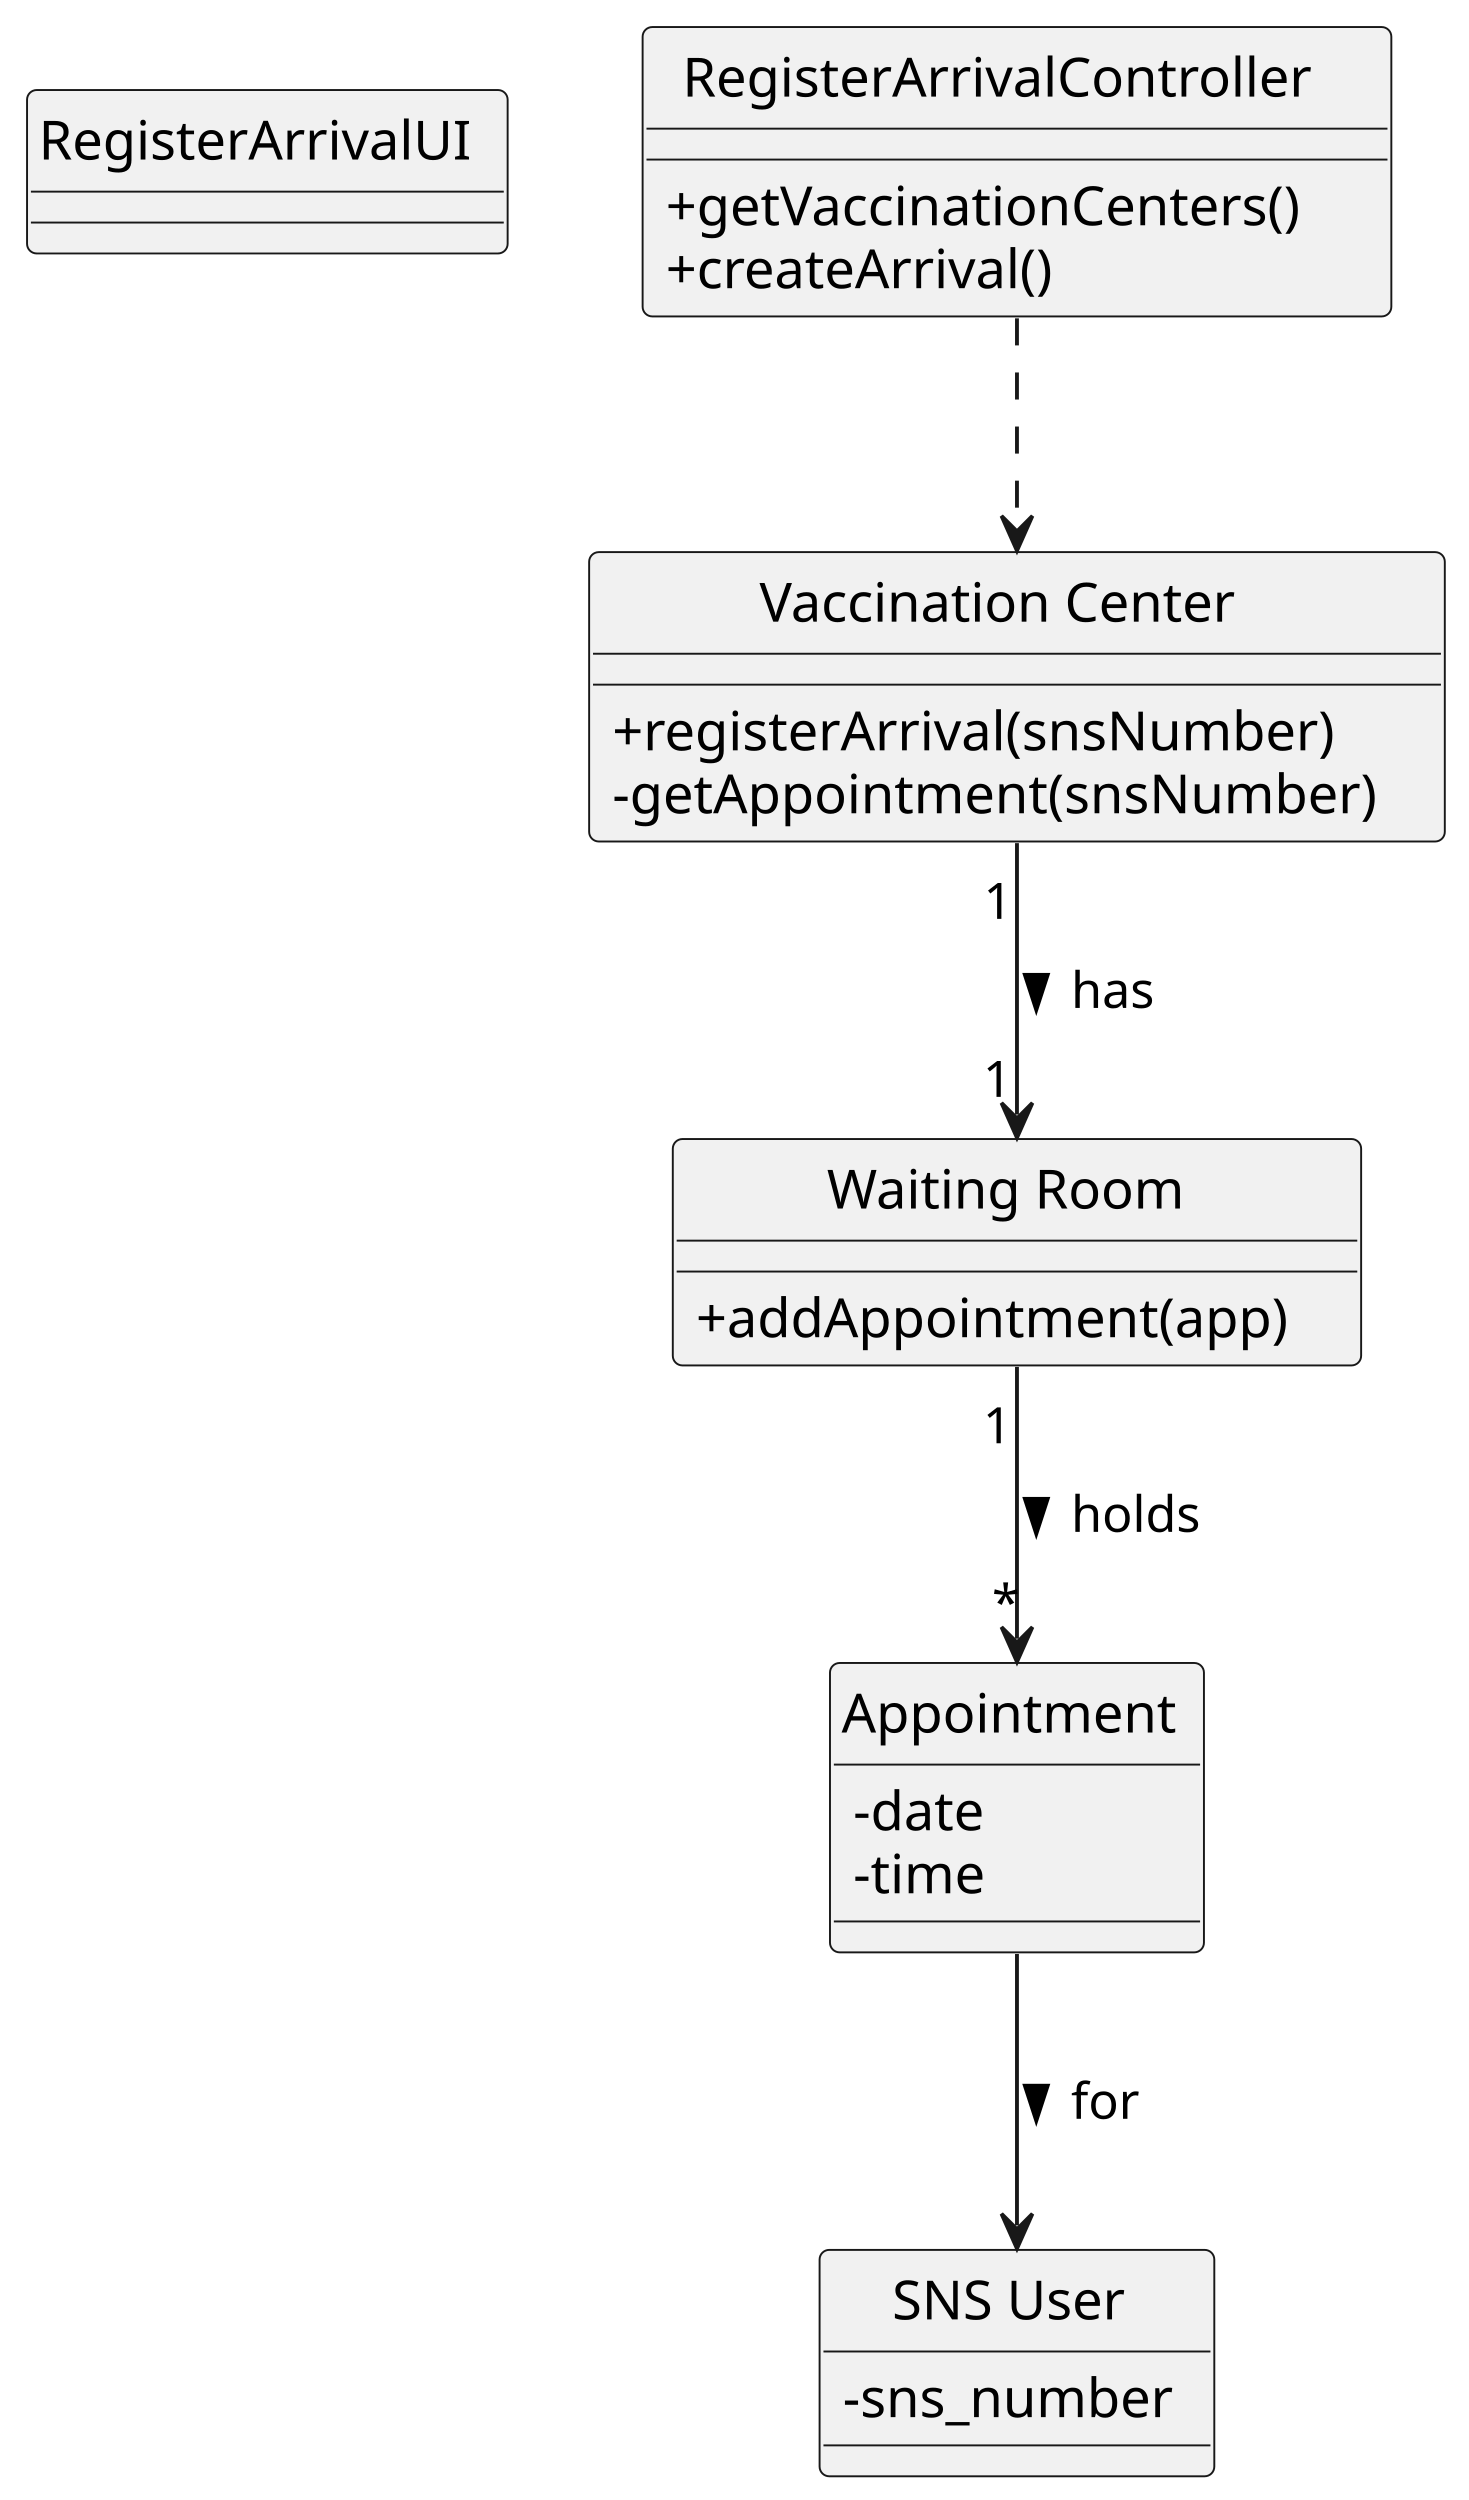
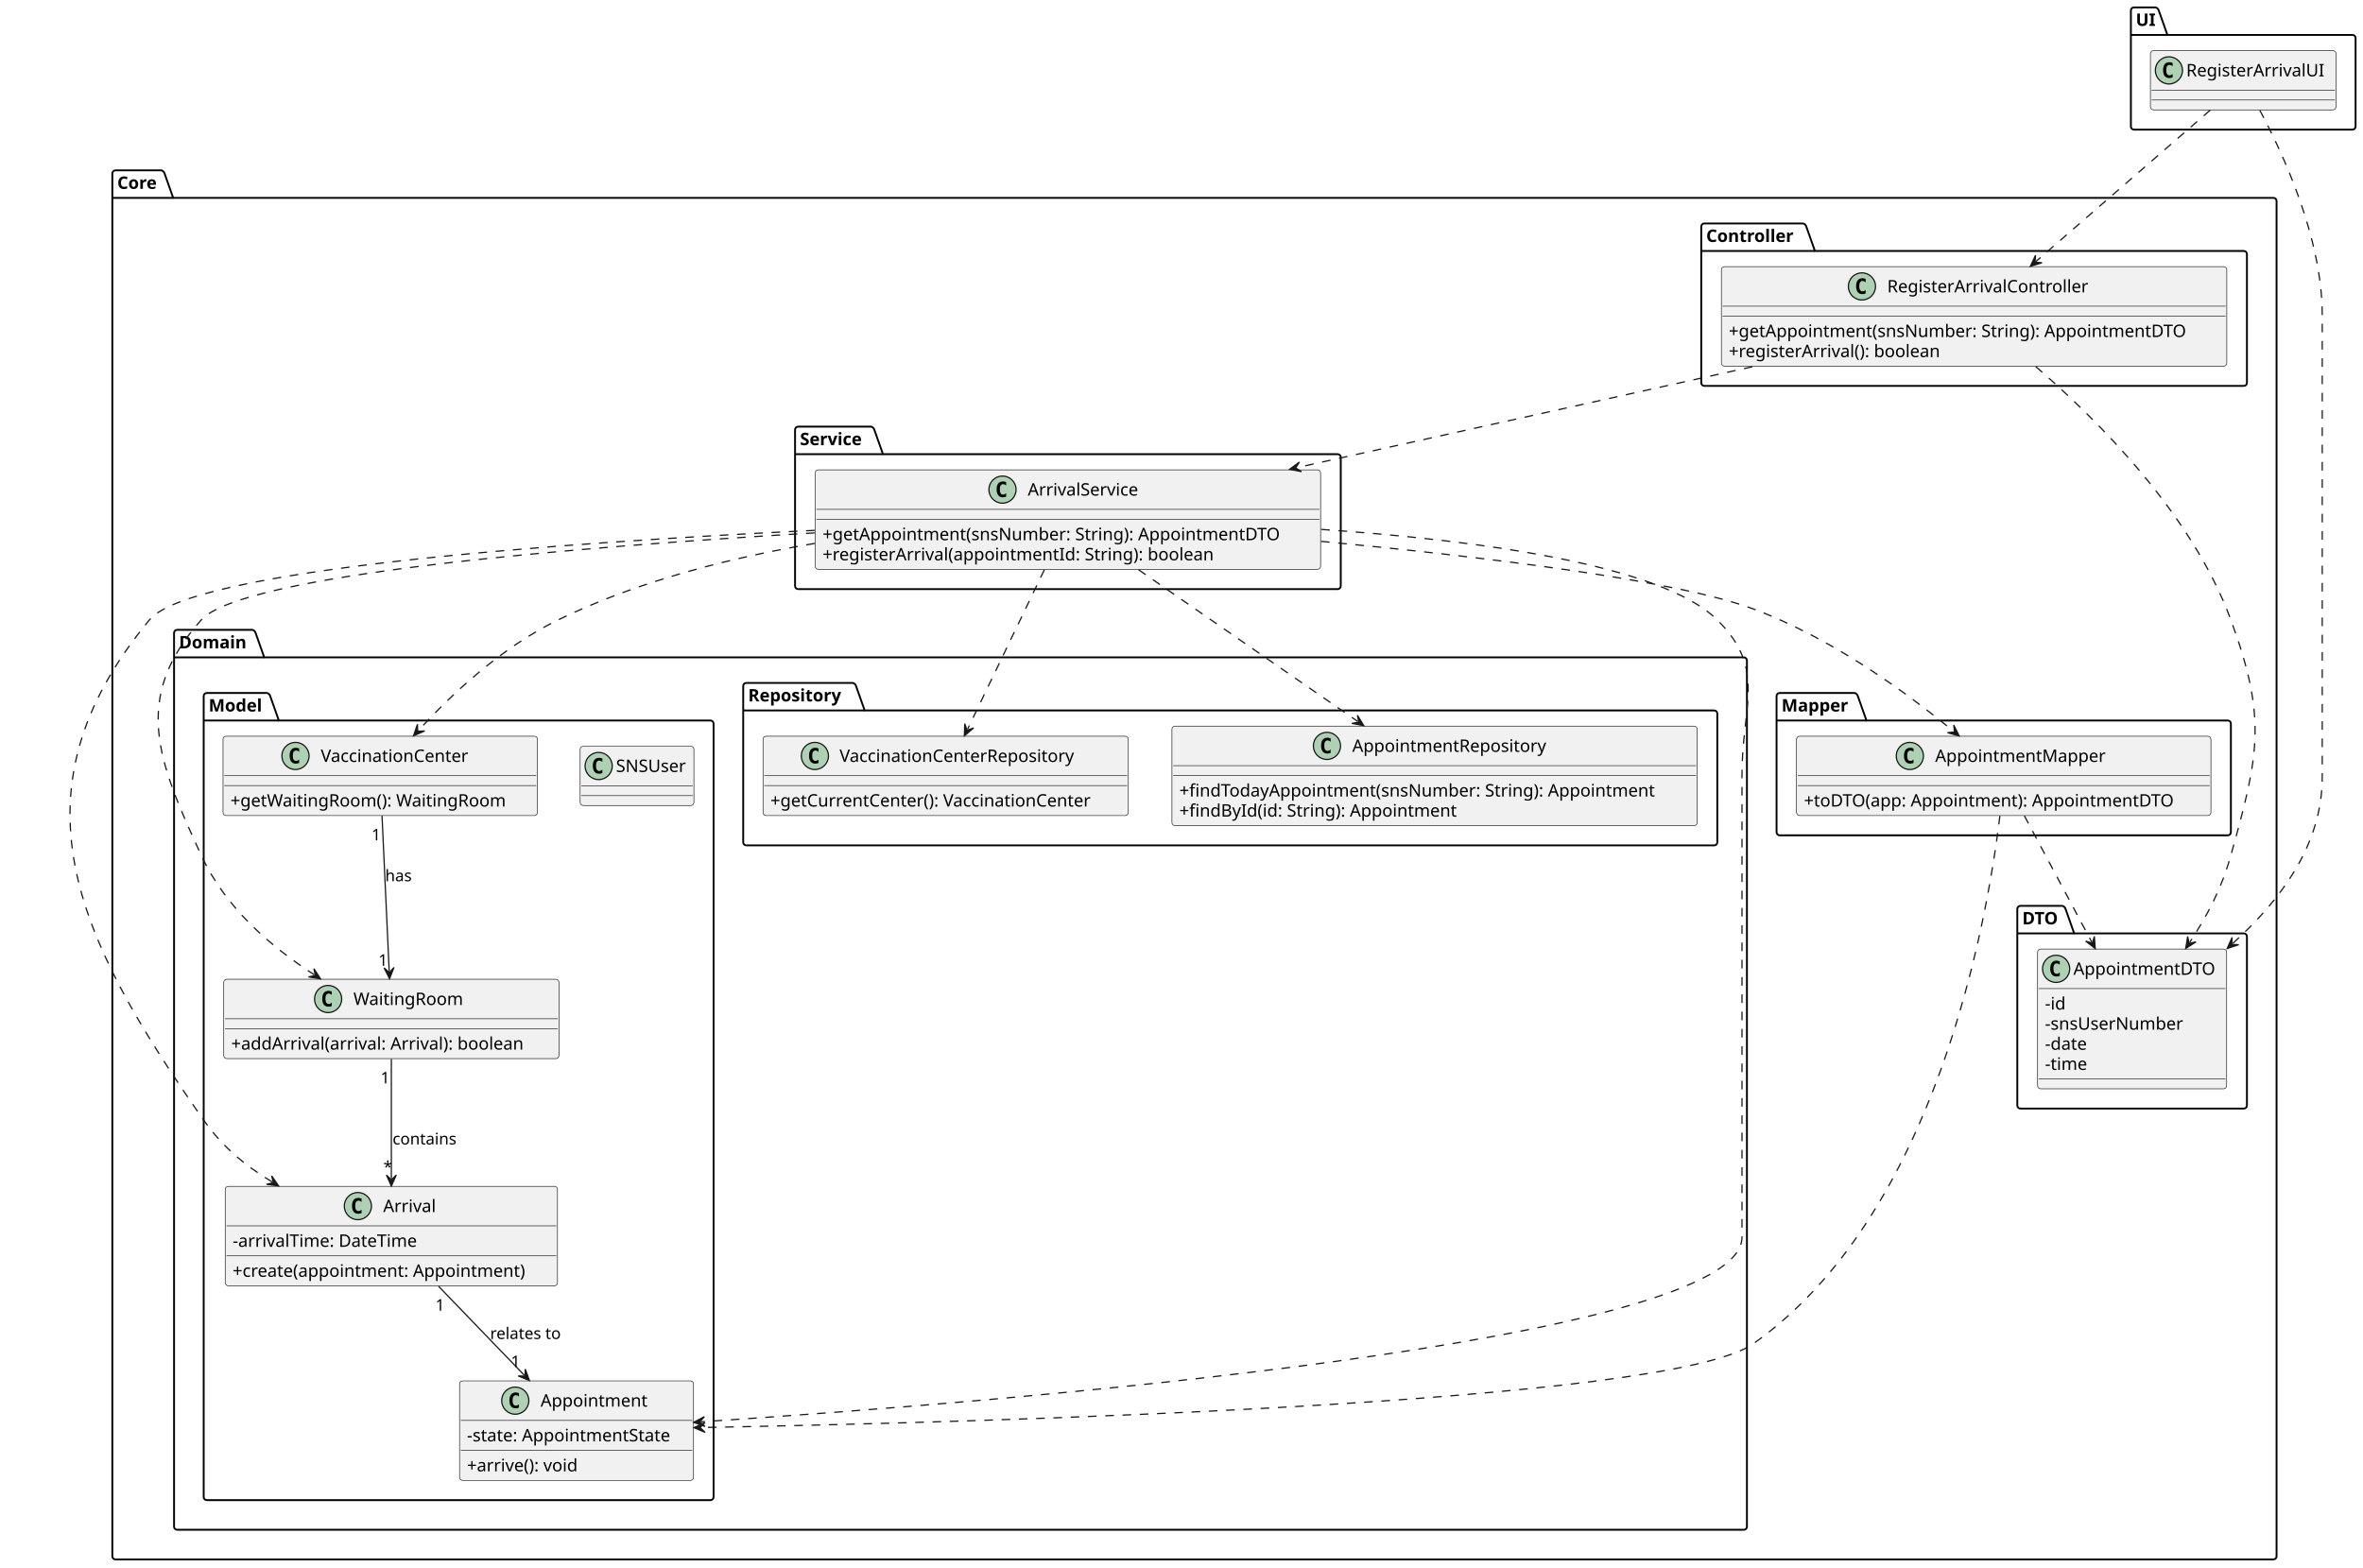
- <svg xmlns="http://www.w3.org/2000/svg" contentStyleType="text/css" data-diagram-type="CLASS" height="647px" preserveAspectRatio="none" style="width:380px;height:647px;background:#FFFFFF;" version="1.1" viewBox="0 0 380 647" width="380px" zoomAndPan="magnify">
+ <svg xmlns="http://www.w3.org/2000/svg" contentStyleType="text/css" data-diagram-type="CLASS" height="1270px" preserveAspectRatio="none" style="width:1914px;height:1270px;background:#FFFFFF;" version="1.1" viewBox="0 0 1914 1270" width="1914px" zoomAndPan="magnify">
  <defs />
  <g>
-     <g class="entity" data-qualified-name="RegisterArrivalUI" data-source-line="4" id="ent0002">
-       <rect fill="#F1F1F1" height="42.297" rx="2.5" ry="2.5" style="stroke:#181818;stroke-width:0.5;" width="124.378" x="7" y="23.3" />
-       <text fill="#000000" font-family="sans-serif" font-size="14" lengthAdjust="spacing" textLength="118.378" x="10" y="41.295">RegisterArrivalUI</text>
-       <line style="stroke:#181818;stroke-width:0.5;" x1="8" x2="130.378" y1="49.597" y2="49.597" />
-       <line style="stroke:#181818;stroke-width:0.5;" x1="8" x2="130.378" y1="57.597" y2="57.597" />
-     </g>
-     <g class="entity" data-qualified-name="RegisterArrivalController" data-source-line="7" id="ent0003">
-       <rect fill="#F1F1F1" height="74.891" rx="2.5" ry="2.5" style="stroke:#181818;stroke-width:0.5;" width="193.768" x="166.31" y="7" />
-       <text fill="#000000" font-family="sans-serif" font-size="14" lengthAdjust="spacing" textLength="173.175" x="176.606" y="24.995">RegisterArrivalController</text>
-       <line style="stroke:#181818;stroke-width:0.5;" x1="167.31" x2="359.078" y1="33.297" y2="33.297" />
-       <line style="stroke:#181818;stroke-width:0.5;" x1="167.31" x2="359.078" y1="41.297" y2="41.297" />
-       <text fill="#000000" font-family="sans-serif" font-size="14" lengthAdjust="spacing" textLength="181.768" x="172.31" y="58.292">+getVaccinationCenters()</text>
-       <text fill="#000000" font-family="sans-serif" font-size="14" lengthAdjust="spacing" textLength="113.135" x="172.31" y="74.589">+createArrival()</text>
-     </g>
-     <g class="entity" data-qualified-name="Vaccination Center" data-source-line="12" id="ent0004">
-       <rect fill="#F1F1F1" height="74.891" rx="2.5" ry="2.5" style="stroke:#181818;stroke-width:0.5;" width="221.446" x="152.47" y="142.89" />
-       <text fill="#000000" font-family="sans-serif" font-size="14" lengthAdjust="spacing" textLength="133.28" x="196.553" y="160.885">Vaccination Center</text>
-       <line style="stroke:#181818;stroke-width:0.5;" x1="153.47" x2="372.916" y1="169.187" y2="169.187" />
-       <line style="stroke:#181818;stroke-width:0.5;" x1="153.47" x2="372.916" y1="177.187" y2="177.187" />
-       <text fill="#000000" font-family="sans-serif" font-size="14" lengthAdjust="spacing" textLength="202.385" x="158.47" y="194.182">+registerArrival(snsNumber)</text>
-       <text fill="#000000" font-family="sans-serif" font-size="14" lengthAdjust="spacing" textLength="209.446" x="158.47" y="210.479">-getAppointment(snsNumber)</text>
-     </g>
-     <g class="entity" data-qualified-name="Waiting Room" data-source-line="17" id="ent0005">
-       <rect fill="#F1F1F1" height="58.594" rx="2.5" ry="2.5" style="stroke:#181818;stroke-width:0.5;" width="178.141" x="174.12" y="294.78" />
-       <text fill="#000000" font-family="sans-serif" font-size="14" lengthAdjust="spacing" textLength="98.397" x="213.992" y="312.775">Waiting Room</text>
-       <line style="stroke:#181818;stroke-width:0.5;" x1="175.12" x2="351.261" y1="321.077" y2="321.077" />
-       <line style="stroke:#181818;stroke-width:0.5;" x1="175.12" x2="351.261" y1="329.077" y2="329.077" />
-       <text fill="#000000" font-family="sans-serif" font-size="14" lengthAdjust="spacing" textLength="166.141" x="180.12" y="346.072">+addAppointment(app)</text>
-     </g>
-     <g class="entity" data-qualified-name="Appointment" data-source-line="21" id="ent0006">
-       <rect fill="#F1F1F1" height="74.891" rx="2.5" ry="2.5" style="stroke:#181818;stroke-width:0.5;" width="96.781" x="214.8" y="430.38" />
-       <text fill="#000000" font-family="sans-serif" font-size="14" lengthAdjust="spacing" textLength="90.781" x="217.8" y="448.375">Appointment</text>
-       <line style="stroke:#181818;stroke-width:0.5;" x1="215.8" x2="310.581" y1="456.677" y2="456.677" />
-       <text fill="#000000" font-family="sans-serif" font-size="14" lengthAdjust="spacing" textLength="36.62" x="220.8" y="473.672">-date</text>
-       <text fill="#000000" font-family="sans-serif" font-size="14" lengthAdjust="spacing" textLength="36.682" x="220.8" y="489.969">-time</text>
-       <line style="stroke:#181818;stroke-width:0.5;" x1="215.8" x2="310.581" y1="497.271" y2="497.271" />
-     </g>
-     <g class="entity" data-qualified-name="SNS User" data-source-line="26" id="ent0007">
-       <rect fill="#F1F1F1" height="58.594" rx="2.5" ry="2.5" style="stroke:#181818;stroke-width:0.5;" width="102.152" x="212.11" y="582.27" />
-       <text fill="#000000" font-family="sans-serif" font-size="14" lengthAdjust="spacing" textLength="64.606" x="230.883" y="600.265">SNS User</text>
-       <line style="stroke:#181818;stroke-width:0.5;" x1="213.11" x2="313.262" y1="608.567" y2="608.567" />
-       <text fill="#000000" font-family="sans-serif" font-size="14" lengthAdjust="spacing" textLength="90.152" x="218.11" y="625.562">-sns_number</text>
-       <line style="stroke:#181818;stroke-width:0.5;" x1="213.11" x2="313.262" y1="632.864" y2="632.864" />
-     </g>
-     <g class="link" data-entity-1="ent0003" data-entity-2="ent0004" data-link-type="dependency" data-source-line="30" id="lnk8">
-       <path codeLine="30" d="M263.19,82.39 C263.19,101.12 263.19,117.8 263.19,136.52" fill="none" id="RegisterArrivalController-to-Vaccination Center" style="stroke:#181818;stroke-width:1;stroke-dasharray:7,7;" />
-       <polygon fill="#181818" points="263.19,142.52,267.19,133.52,263.19,137.52,259.19,133.52,263.19,142.52" style="stroke:#181818;stroke-width:1;" />
-     </g>
-     <g class="link" data-entity-1="ent0004" data-entity-2="ent0005" data-link-type="dependency" data-source-line="31" id="lnk9">
-       <path codeLine="31" d="M263.19,218.21 C263.19,242 263.19,266.48 263.19,288.44" fill="none" id="Vaccination Center-to-Waiting Room" style="stroke:#181818;stroke-width:1;" />
-       <polygon fill="#181818" points="263.19,294.44,267.19,285.44,263.19,289.44,259.19,285.44,263.19,294.44" style="stroke:#181818;stroke-width:1;" />
-       <polygon fill="#000000" points="268.19,261.346,271.129,252.301,265.251,252.301,268.19,261.346" style="stroke:#000000;stroke-width:1;" />
-       <text fill="#000000" font-family="sans-serif" font-size="13" lengthAdjust="spacing" textLength="22.979" x="277.19" y="260.847">has</text>
-       <text fill="#000000" font-family="sans-serif" font-size="13" lengthAdjust="spacing" textLength="8.271" x="254.549" y="237.803">1</text>
-       <text fill="#000000" font-family="sans-serif" font-size="13" lengthAdjust="spacing" textLength="8.271" x="254.393" y="283.861">1</text>
-     </g>
-     <g class="link" data-entity-1="ent0005" data-entity-2="ent0006" data-link-type="dependency" data-source-line="32" id="lnk10">
-       <path codeLine="32" d="M263.19,353.76 C263.19,375.77 263.19,400.3 263.19,424.09" fill="none" id="Waiting Room-to-Appointment" style="stroke:#181818;stroke-width:1;" />
-       <polygon fill="#181818" points="263.19,430.09,267.19,421.09,263.19,425.09,259.19,421.09,263.19,430.09" style="stroke:#181818;stroke-width:1;" />
-       <polygon fill="#000000" points="268.19,396.946,271.129,387.901,265.251,387.901,268.19,396.946" style="stroke:#000000;stroke-width:1;" />
-       <text fill="#000000" font-family="sans-serif" font-size="13" lengthAdjust="spacing" textLength="34.83" x="277.19" y="396.447">holds</text>
-       <text fill="#000000" font-family="sans-serif" font-size="13" lengthAdjust="spacing" textLength="8.271" x="254.393" y="373.51">1</text>
-       <text fill="#000000" font-family="sans-serif" font-size="13" lengthAdjust="spacing" textLength="6.5" x="256.717" y="419.394">*</text>
-     </g>
-     <g class="link" data-entity-1="ent0006" data-entity-2="ent0007" data-link-type="dependency" data-source-line="33" id="lnk11">
-       <path codeLine="33" d="M263.19,505.69 C263.19,529.48 263.19,553.96 263.19,575.93" fill="none" id="Appointment-to-SNS User" style="stroke:#181818;stroke-width:1;" />
-       <polygon fill="#181818" points="263.19,581.93,267.19,572.93,263.19,576.93,259.19,572.93,263.19,581.93" style="stroke:#181818;stroke-width:1;" />
-       <polygon fill="#000000" points="268.19,548.836,271.129,539.791,265.251,539.791,268.19,548.836" style="stroke:#000000;stroke-width:1;" />
-       <text fill="#000000" font-family="sans-serif" font-size="13" lengthAdjust="spacing" textLength="17.875" x="277.19" y="548.337">for</text>
+     <g class="cluster" data-qualified-name="UI" data-source-line="3" id="ent0002">
+       <path d="M1728.49,6 L1746.067,6 A3.75,3.75 0 0 1 1748.567,8.5 L1755.567,28.297 L1905.49,28.297 A2.5,2.5 0 0 1 1907.99,30.797 L1907.99,102.5 A2.5,2.5 0 0 1 1905.49,105 L1728.49,105 A2.5,2.5 0 0 1 1725.99,102.5 L1725.99,8.5 A2.5,2.5 0 0 1 1728.49,6" fill="none" style="stroke:#000000;stroke-width:1.5;" />
+       <line style="stroke:#000000;stroke-width:1.5;" x1="1725.99" x2="1755.567" y1="28.297" y2="28.297" />
+       <text fill="#000000" font-family="sans-serif" font-size="14" font-weight="bold" lengthAdjust="spacing" textLength="16.577" x="1729.99" y="20.995">UI</text>
+     </g>
+     <g class="cluster" data-qualified-name="Core" data-source-line="8" id="ent0004">
+       <path d="M93.49,138 L130.782,138 A3.75,3.75 0 0 1 133.282,140.5 L140.282,160.297 L1841.49,160.297 A2.5,2.5 0 0 1 1843.99,162.797 L1843.99,1260.66 A2.5,2.5 0 0 1 1841.49,1263.16 L93.49,1263.16 A2.5,2.5 0 0 1 90.99,1260.66 L90.99,140.5 A2.5,2.5 0 0 1 93.49,138" fill="none" style="stroke:#000000;stroke-width:1.5;" />
+       <line style="stroke:#000000;stroke-width:1.5;" x1="90.99" x2="140.282" y1="160.297" y2="160.297" />
+       <text fill="#000000" font-family="sans-serif" font-size="14" font-weight="bold" lengthAdjust="spacing" textLength="36.292" x="94.99" y="152.995">Core</text>
+     </g>
+     <g class="cluster" data-qualified-name="Core.Controller" data-source-line="10" id="ent0005">
+       <path d="M1380.49,181 L1460.561,181 A3.75,3.75 0 0 1 1463.061,183.5 L1470.061,203.297 L1817.49,203.297 A2.5,2.5 0 0 1 1819.99,205.797 L1819.99,310.1 A2.5,2.5 0 0 1 1817.49,312.6 L1380.49,312.6 A2.5,2.5 0 0 1 1377.99,310.1 L1377.99,183.5 A2.5,2.5 0 0 1 1380.49,181" fill="none" style="stroke:#000000;stroke-width:1.5;" />
+       <line style="stroke:#000000;stroke-width:1.5;" x1="1377.99" x2="1470.061" y1="203.297" y2="203.297" />
+       <text fill="#000000" font-family="sans-serif" font-size="14" font-weight="bold" lengthAdjust="spacing" textLength="79.071" x="1381.99" y="195.995">Controller</text>
+     </g>
+     <g class="cluster" data-qualified-name="Core.Service" data-source-line="17" id="ent0007">
+       <path d="M646.49,345.6 L705.691,345.6 A3.75,3.75 0 0 1 708.191,348.1 L715.191,367.897 L1083.49,367.897 A2.5,2.5 0 0 1 1085.99,370.397 L1085.99,474.69 A2.5,2.5 0 0 1 1083.49,477.19 L646.49,477.19 A2.5,2.5 0 0 1 643.99,474.69 L643.99,348.1 A2.5,2.5 0 0 1 646.49,345.6" fill="none" style="stroke:#000000;stroke-width:1.5;" />
+       <line style="stroke:#000000;stroke-width:1.5;" x1="643.99" x2="715.191" y1="367.897" y2="367.897" />
+       <text fill="#000000" font-family="sans-serif" font-size="14" font-weight="bold" lengthAdjust="spacing" textLength="58.201" x="647.99" y="360.595">Service</text>
+     </g>
+     <g class="cluster" data-qualified-name="Core.Domain" data-source-line="24" id="ent0009">
+       <path d="M143.49,510.19 L204.53,510.19 A3.75,3.75 0 0 1 207.03,512.69 L214.03,532.487 L1412.49,532.487 A2.5,2.5 0 0 1 1414.99,534.987 L1414.99,1236.66 A2.5,2.5 0 0 1 1412.49,1239.16 L143.49,1239.16 A2.5,2.5 0 0 1 140.99,1236.66 L140.99,512.69 A2.5,2.5 0 0 1 143.49,510.19" fill="none" style="stroke:#000000;stroke-width:1.5;" />
+       <line style="stroke:#000000;stroke-width:1.5;" x1="140.99" x2="214.03" y1="532.487" y2="532.487" />
+       <text fill="#000000" font-family="sans-serif" font-size="14" font-weight="bold" lengthAdjust="spacing" textLength="60.04" x="144.99" y="525.185">Domain</text>
+     </g>
+     <g class="cluster" data-qualified-name="Core.Domain.Model" data-source-line="25" id="ent0010">
+       <path d="M167.49,561.34 L216.355,561.34 A3.75,3.75 0 0 1 218.855,563.84 L225.855,583.637 L575.49,583.637 A2.5,2.5 0 0 1 577.99,586.137 L577.99,1212.66 A2.5,2.5 0 0 1 575.49,1215.16 L167.49,1215.16 A2.5,2.5 0 0 1 164.99,1212.66 L164.99,563.84 A2.5,2.5 0 0 1 167.49,561.34" fill="none" style="stroke:#000000;stroke-width:1.5;" />
+       <line style="stroke:#000000;stroke-width:1.5;" x1="164.99" x2="225.855" y1="583.637" y2="583.637" />
+       <text fill="#000000" font-family="sans-serif" font-size="14" font-weight="bold" lengthAdjust="spacing" textLength="47.865" x="168.99" y="576.335">Model</text>
+     </g>
+     <g class="cluster" data-qualified-name="Core.Domain.Repository" data-source-line="43" id="ent0016">
+       <path d="M604.49,553.19 L690.878,553.19 A3.75,3.75 0 0 1 693.378,555.69 L700.378,575.487 L1388.49,575.487 A2.5,2.5 0 0 1 1390.99,577.987 L1390.99,682.28 A2.5,2.5 0 0 1 1388.49,684.78 L604.49,684.78 A2.5,2.5 0 0 1 601.99,682.28 L601.99,555.69 A2.5,2.5 0 0 1 604.49,553.19" fill="none" style="stroke:#000000;stroke-width:1.5;" />
+       <line style="stroke:#000000;stroke-width:1.5;" x1="601.99" x2="700.378" y1="575.487" y2="575.487" />
+       <text fill="#000000" font-family="sans-serif" font-size="14" font-weight="bold" lengthAdjust="spacing" textLength="85.388" x="605.99" y="568.185">Repository</text>
+     </g>
+     <g class="cluster" data-qualified-name="Core.DTO" data-source-line="54" id="ent0019">
+       <path d="M1636.49,733.78 L1670.562,733.78 A3.75,3.75 0 0 1 1673.062,736.28 L1680.062,756.077 L1817.49,756.077 A2.5,2.5 0 0 1 1819.99,758.577 L1819.99,895.47 A2.5,2.5 0 0 1 1817.49,897.97 L1636.49,897.97 A2.5,2.5 0 0 1 1633.99,895.47 L1633.99,736.28 A2.5,2.5 0 0 1 1636.49,733.78" fill="none" style="stroke:#000000;stroke-width:1.5;" />
+       <line style="stroke:#000000;stroke-width:1.5;" x1="1633.99" x2="1680.062" y1="756.077" y2="756.077" />
+       <text fill="#000000" font-family="sans-serif" font-size="14" font-weight="bold" lengthAdjust="spacing" textLength="33.072" x="1637.99" y="748.775">DTO</text>
+     </g>
+     <g class="cluster" data-qualified-name="Core.Mapper" data-source-line="63" id="ent0021">
+       <path d="M1441.49,561.34 L1502.311,561.34 A3.75,3.75 0 0 1 1504.811,563.84 L1511.811,583.637 L1804.49,583.637 A2.5,2.5 0 0 1 1806.99,586.137 L1806.99,674.14 A2.5,2.5 0 0 1 1804.49,676.64 L1441.49,676.64 A2.5,2.5 0 0 1 1438.99,674.14 L1438.99,563.84 A2.5,2.5 0 0 1 1441.49,561.34" fill="none" style="stroke:#000000;stroke-width:1.5;" />
+       <line style="stroke:#000000;stroke-width:1.5;" x1="1438.99" x2="1511.811" y1="583.637" y2="583.637" />
+       <text fill="#000000" font-family="sans-serif" font-size="14" font-weight="bold" lengthAdjust="spacing" textLength="59.821" x="1442.99" y="576.335">Mapper</text>
+     </g>
+     <g class="entity" data-qualified-name="UI.RegisterArrivalUI" data-source-line="4" id="ent0003">
+       <rect fill="#F1F1F1" height="48" rx="2.5" ry="2.5" style="stroke:#181818;stroke-width:0.5;" width="150.378" x="1741.8" y="41" />
+       <ellipse cx="1756.8" cy="57" fill="#ADD1B2" rx="11" ry="11" style="stroke:#181818;stroke-width:1;" />
+       <path d="M1759.769,62.641 Q1759.191,62.938 1758.55,63.078 Q1757.909,63.234 1757.206,63.234 Q1754.706,63.234 1753.378,61.594 Q1752.066,59.938 1752.066,56.812 Q1752.066,53.688 1753.378,52.031 Q1754.706,50.375 1757.206,50.375 Q1757.909,50.375 1758.55,50.531 Q1759.206,50.688 1759.769,50.984 L1759.769,53.703 Q1759.144,53.125 1758.55,52.859 Q1757.956,52.578 1757.331,52.578 Q1755.987,52.578 1755.3,53.656 Q1754.612,54.719 1754.612,56.812 Q1754.612,58.906 1755.3,59.984 Q1755.987,61.047 1757.331,61.047 Q1757.956,61.047 1758.55,60.781 Q1759.144,60.5 1759.769,59.922 L1759.769,62.641 Z " fill="#000000" />
+       <text fill="#000000" font-family="sans-serif" font-size="14" lengthAdjust="spacing" textLength="118.378" x="1770.8" y="61.847">RegisterArrivalUI</text>
+       <line style="stroke:#181818;stroke-width:0.5;" x1="1742.8" x2="1891.178" y1="73" y2="73" />
+       <line style="stroke:#181818;stroke-width:0.5;" x1="1742.8" x2="1891.178" y1="81" y2="81" />
+     </g>
+     <g class="entity" data-qualified-name="Core.Controller.RegisterArrivalController" data-source-line="11" id="ent0006">
+       <rect fill="#F1F1F1" height="80.594" rx="2.5" ry="2.5" style="stroke:#181818;stroke-width:0.5;" width="409.373" x="1394.3" y="216" />
+       <ellipse cx="1508.149" cy="232" fill="#ADD1B2" rx="11" ry="11" style="stroke:#181818;stroke-width:1;" />
+       <path d="M1511.118,237.641 Q1510.54,237.938 1509.899,238.078 Q1509.258,238.234 1508.555,238.234 Q1506.055,238.234 1504.727,236.594 Q1503.415,234.938 1503.415,231.812 Q1503.415,228.688 1504.727,227.031 Q1506.055,225.375 1508.555,225.375 Q1509.258,225.375 1509.899,225.531 Q1510.555,225.688 1511.118,225.984 L1511.118,228.703 Q1510.493,228.125 1509.899,227.859 Q1509.305,227.578 1508.68,227.578 Q1507.337,227.578 1506.649,228.656 Q1505.962,229.719 1505.962,231.812 Q1505.962,233.906 1506.649,234.984 Q1507.337,236.047 1508.68,236.047 Q1509.305,236.047 1509.899,235.781 Q1510.493,235.5 1511.118,234.922 L1511.118,237.641 Z " fill="#000000" />
+       <text fill="#000000" font-family="sans-serif" font-size="14" lengthAdjust="spacing" textLength="173.175" x="1528.649" y="236.847">RegisterArrivalController</text>
+       <line style="stroke:#181818;stroke-width:0.5;" x1="1395.3" x2="1802.673" y1="248" y2="248" />
+       <line style="stroke:#181818;stroke-width:0.5;" x1="1395.3" x2="1802.673" y1="256" y2="256" />
+       <text fill="#000000" font-family="sans-serif" font-size="14" lengthAdjust="spacing" textLength="397.373" x="1400.3" y="272.995">+getAppointment(snsNumber: String): AppointmentDTO</text>
+       <text fill="#000000" font-family="sans-serif" font-size="14" lengthAdjust="spacing" textLength="187.824" x="1400.3" y="289.292">+registerArrival(): boolean</text>
+     </g>
+     <g class="entity" data-qualified-name="Core.Service.ArrivalService" data-source-line="18" id="ent0008">
+       <rect fill="#F1F1F1" height="80.594" rx="2.5" ry="2.5" style="stroke:#181818;stroke-width:0.5;" width="409.373" x="660.3" y="380.6" />
+       <ellipse cx="812" cy="396.6" fill="#ADD1B2" rx="11" ry="11" style="stroke:#181818;stroke-width:1;" />
+       <path d="M814.968,402.241 Q814.39,402.538 813.75,402.678 Q813.109,402.834 812.406,402.834 Q809.906,402.834 808.578,401.194 Q807.265,399.538 807.265,396.413 Q807.265,393.288 808.578,391.631 Q809.906,389.975 812.406,389.975 Q813.109,389.975 813.75,390.131 Q814.406,390.288 814.968,390.584 L814.968,393.303 Q814.343,392.725 813.75,392.459 Q813.156,392.178 812.531,392.178 Q811.187,392.178 810.5,393.256 Q809.812,394.319 809.812,396.413 Q809.812,398.506 810.5,399.584 Q811.187,400.647 812.531,400.647 Q813.156,400.647 813.75,400.381 Q814.343,400.1 814.968,399.522 L814.968,402.241 Z " fill="#000000" />
+       <text fill="#000000" font-family="sans-serif" font-size="14" lengthAdjust="spacing" textLength="97.474" x="832.5" y="401.447">ArrivalService</text>
+       <line style="stroke:#181818;stroke-width:0.5;" x1="661.3" x2="1068.673" y1="412.6" y2="412.6" />
+       <line style="stroke:#181818;stroke-width:0.5;" x1="661.3" x2="1068.673" y1="420.6" y2="420.6" />
+       <text fill="#000000" font-family="sans-serif" font-size="14" lengthAdjust="spacing" textLength="397.373" x="666.3" y="437.595">+getAppointment(snsNumber: String): AppointmentDTO</text>
+       <text fill="#000000" font-family="sans-serif" font-size="14" lengthAdjust="spacing" textLength="341.571" x="666.3" y="453.892">+registerArrival(appointmentId: String): boolean</text>
+     </g>
+     <g class="entity" data-qualified-name="Core.Domain.Model.VaccinationCenter" data-source-line="26" id="ent0011">
+       <rect fill="#F1F1F1" height="64.297" rx="2.5" ry="2.5" style="stroke:#181818;stroke-width:0.5;" width="254.703" x="180.64" y="596.34" />
+       <ellipse cx="239.327" cy="612.34" fill="#ADD1B2" rx="11" ry="11" style="stroke:#181818;stroke-width:1;" />
+       <path d="M242.295,617.981 Q241.717,618.278 241.077,618.418 Q240.436,618.574 239.733,618.574 Q237.233,618.574 235.905,616.934 Q234.592,615.278 234.592,612.153 Q234.592,609.028 235.905,607.371 Q237.233,605.715 239.733,605.715 Q240.436,605.715 241.077,605.871 Q241.733,606.028 242.295,606.324 L242.295,609.043 Q241.67,608.465 241.077,608.199 Q240.483,607.918 239.858,607.918 Q238.514,607.918 237.827,608.996 Q237.139,610.059 237.139,612.153 Q237.139,614.246 237.827,615.324 Q238.514,616.387 239.858,616.387 Q240.483,616.387 241.077,616.121 Q241.67,615.84 242.295,615.262 L242.295,617.981 Z " fill="#000000" />
+       <text fill="#000000" font-family="sans-serif" font-size="14" lengthAdjust="spacing" textLength="128.83" x="259.827" y="617.187">VaccinationCenter</text>
+       <line style="stroke:#181818;stroke-width:0.5;" x1="181.64" x2="434.343" y1="628.34" y2="628.34" />
+       <line style="stroke:#181818;stroke-width:0.5;" x1="181.64" x2="434.343" y1="636.34" y2="636.34" />
+       <text fill="#000000" font-family="sans-serif" font-size="14" lengthAdjust="spacing" textLength="242.703" x="186.64" y="653.335">+getWaitingRoom(): WaitingRoom</text>
+     </g>
+     <g class="entity" data-qualified-name="Core.Domain.Model.WaitingRoom" data-source-line="29" id="ent0012">
+       <rect fill="#F1F1F1" height="64.297" rx="2.5" ry="2.5" style="stroke:#181818;stroke-width:0.5;" width="271.513" x="181.23" y="793.23" />
+       <ellipse cx="265.763" cy="809.23" fill="#ADD1B2" rx="11" ry="11" style="stroke:#181818;stroke-width:1;" />
+       <path d="M268.732,814.871 Q268.154,815.168 267.513,815.308 Q266.873,815.464 266.17,815.464 Q263.67,815.464 262.341,813.824 Q261.029,812.168 261.029,809.043 Q261.029,805.918 262.341,804.261 Q263.67,802.605 266.17,802.605 Q266.873,802.605 267.513,802.761 Q268.17,802.918 268.732,803.214 L268.732,805.933 Q268.107,805.355 267.513,805.089 Q266.92,804.808 266.295,804.808 Q264.951,804.808 264.263,805.886 Q263.576,806.949 263.576,809.043 Q263.576,811.136 264.263,812.214 Q264.951,813.277 266.295,813.277 Q266.92,813.277 267.513,813.011 Q268.107,812.73 268.732,812.152 L268.732,814.871 Z " fill="#000000" />
+       <text fill="#000000" font-family="sans-serif" font-size="14" lengthAdjust="spacing" textLength="93.946" x="286.263" y="814.077">WaitingRoom</text>
+       <line style="stroke:#181818;stroke-width:0.5;" x1="182.23" x2="451.743" y1="825.23" y2="825.23" />
+       <line style="stroke:#181818;stroke-width:0.5;" x1="182.23" x2="451.743" y1="833.23" y2="833.23" />
+       <text fill="#000000" font-family="sans-serif" font-size="14" lengthAdjust="spacing" textLength="259.513" x="187.23" y="850.225">+addArrival(arrival: Arrival): boolean</text>
+     </g>
+     <g class="entity" data-qualified-name="Core.Domain.Model.Arrival" data-source-line="32" id="ent0013">
+       <rect fill="#F1F1F1" height="80.594" rx="2.5" ry="2.5" style="stroke:#181818;stroke-width:0.5;" width="269.134" x="182.42" y="960.97" />
+       <ellipse cx="289.871" cy="976.97" fill="#ADD1B2" rx="11" ry="11" style="stroke:#181818;stroke-width:1;" />
+       <path d="M292.839,982.611 Q292.261,982.908 291.621,983.048 Q290.98,983.204 290.277,983.204 Q287.777,983.204 286.449,981.564 Q285.136,979.908 285.136,976.783 Q285.136,973.658 286.449,972.001 Q287.777,970.345 290.277,970.345 Q290.98,970.345 291.621,970.501 Q292.277,970.658 292.839,970.954 L292.839,973.673 Q292.214,973.095 291.621,972.829 Q291.027,972.548 290.402,972.548 Q289.058,972.548 288.371,973.626 Q287.683,974.689 287.683,976.783 Q287.683,978.876 288.371,979.954 Q289.058,981.017 290.402,981.017 Q291.027,981.017 291.621,980.751 Q292.214,980.47 292.839,979.892 L292.839,982.611 Z " fill="#000000" />
+       <text fill="#000000" font-family="sans-serif" font-size="14" lengthAdjust="spacing" textLength="45.732" x="310.371" y="981.817">Arrival</text>
+       <line style="stroke:#181818;stroke-width:0.5;" x1="183.42" x2="450.554" y1="992.97" y2="992.97" />
+       <text fill="#000000" font-family="sans-serif" font-size="14" lengthAdjust="spacing" textLength="161.8" x="188.42" y="1009.965">-arrivalTime: DateTime</text>
+       <line style="stroke:#181818;stroke-width:0.5;" x1="183.42" x2="450.554" y1="1017.267" y2="1017.267" />
+       <text fill="#000000" font-family="sans-serif" font-size="14" lengthAdjust="spacing" textLength="257.134" x="188.42" y="1034.262">+create(appointment: Appointment)</text>
+     </g>
+     <g class="entity" data-qualified-name="Core.Domain.Model.Appointment" data-source-line="36" id="ent0014">
+       <rect fill="#F1F1F1" height="80.594" rx="2.5" ry="2.5" style="stroke:#181818;stroke-width:0.5;" width="189.523" x="372.23" y="1118.57" />
+       <ellipse cx="417.351" cy="1134.57" fill="#ADD1B2" rx="11" ry="11" style="stroke:#181818;stroke-width:1;" />
+       <path d="M420.319,1140.211 Q419.741,1140.507 419.101,1140.648 Q418.46,1140.804 417.757,1140.804 Q415.257,1140.804 413.929,1139.164 Q412.616,1137.507 412.616,1134.382 Q412.616,1131.257 413.929,1129.601 Q415.257,1127.945 417.757,1127.945 Q418.46,1127.945 419.101,1128.101 Q419.757,1128.257 420.319,1128.554 L420.319,1131.273 Q419.694,1130.695 419.101,1130.429 Q418.507,1130.148 417.882,1130.148 Q416.538,1130.148 415.851,1131.226 Q415.163,1132.289 415.163,1134.382 Q415.163,1136.476 415.851,1137.554 Q416.538,1138.617 417.882,1138.617 Q418.507,1138.617 419.101,1138.351 Q419.694,1138.07 420.319,1137.492 L420.319,1140.211 Z " fill="#000000" />
+       <text fill="#000000" font-family="sans-serif" font-size="14" lengthAdjust="spacing" textLength="90.781" x="437.851" y="1139.417">Appointment</text>
+       <line style="stroke:#181818;stroke-width:0.5;" x1="373.23" x2="560.753" y1="1150.57" y2="1150.57" />
+       <text fill="#000000" font-family="sans-serif" font-size="14" lengthAdjust="spacing" textLength="177.523" x="378.23" y="1167.565">-state: AppointmentState</text>
+       <line style="stroke:#181818;stroke-width:0.5;" x1="373.23" x2="560.753" y1="1174.867" y2="1174.867" />
+       <text fill="#000000" font-family="sans-serif" font-size="14" lengthAdjust="spacing" textLength="102.327" x="378.23" y="1191.862">+arrive(): void</text>
+     </g>
+     <g class="entity" data-qualified-name="Core.Domain.Model.SNSUser" data-source-line="40" id="ent0015">
+       <rect fill="#F1F1F1" height="48" rx="2.5" ry="2.5" style="stroke:#181818;stroke-width:0.5;" width="92.156" x="469.91" y="604.49" />
+       <ellipse cx="484.91" cy="620.49" fill="#ADD1B2" rx="11" ry="11" style="stroke:#181818;stroke-width:1;" />
+       <path d="M487.879,626.131 Q487.301,626.428 486.66,626.568 Q486.019,626.724 485.316,626.724 Q482.816,626.724 481.488,625.084 Q480.176,623.428 480.176,620.303 Q480.176,617.178 481.488,615.521 Q482.816,613.865 485.316,613.865 Q486.019,613.865 486.66,614.021 Q487.316,614.178 487.879,614.474 L487.879,617.193 Q487.254,616.615 486.66,616.349 Q486.066,616.068 485.441,616.068 Q484.098,616.068 483.41,617.146 Q482.723,618.209 482.723,620.303 Q482.723,622.396 483.41,623.474 Q484.098,624.537 485.441,624.537 Q486.066,624.537 486.66,624.271 Q487.254,623.99 487.879,623.412 L487.879,626.131 Z " fill="#000000" />
+       <text fill="#000000" font-family="sans-serif" font-size="14" lengthAdjust="spacing" textLength="60.156" x="498.91" y="625.337">SNSUser</text>
+       <line style="stroke:#181818;stroke-width:0.5;" x1="470.91" x2="561.066" y1="636.49" y2="636.49" />
+       <line style="stroke:#181818;stroke-width:0.5;" x1="470.91" x2="561.066" y1="644.49" y2="644.49" />
+     </g>
+     <g class="entity" data-qualified-name="Core.Domain.Repository.AppointmentRepository" data-source-line="44" id="ent0017">
+       <rect fill="#F1F1F1" height="80.594" rx="2.5" ry="2.5" style="stroke:#181818;stroke-width:0.5;" width="425.478" x="949.25" y="588.19" />
+       <ellipse cx="1074.812" cy="604.19" fill="#ADD1B2" rx="11" ry="11" style="stroke:#181818;stroke-width:1;" />
+       <path d="M1077.781,609.831 Q1077.203,610.128 1076.562,610.268 Q1075.922,610.424 1075.219,610.424 Q1072.719,610.424 1071.391,608.784 Q1070.078,607.128 1070.078,604.003 Q1070.078,600.878 1071.391,599.221 Q1072.719,597.565 1075.219,597.565 Q1075.922,597.565 1076.562,597.721 Q1077.219,597.878 1077.781,598.174 L1077.781,600.893 Q1077.156,600.315 1076.562,600.049 Q1075.969,599.768 1075.344,599.768 Q1074,599.768 1073.312,600.846 Q1072.625,601.909 1072.625,604.003 Q1072.625,606.096 1073.312,607.174 Q1074,608.237 1075.344,608.237 Q1075.969,608.237 1076.562,607.971 Q1077.156,607.69 1077.781,607.112 L1077.781,609.831 Z " fill="#000000" />
+       <text fill="#000000" font-family="sans-serif" font-size="14" lengthAdjust="spacing" textLength="165.853" x="1095.312" y="609.037">AppointmentRepository</text>
+       <line style="stroke:#181818;stroke-width:0.5;" x1="950.25" x2="1373.728" y1="620.19" y2="620.19" />
+       <line style="stroke:#181818;stroke-width:0.5;" x1="950.25" x2="1373.728" y1="628.19" y2="628.19" />
+       <text fill="#000000" font-family="sans-serif" font-size="14" lengthAdjust="spacing" textLength="413.478" x="955.25" y="645.185">+findTodayAppointment(snsNumber: String): Appointment</text>
+       <text fill="#000000" font-family="sans-serif" font-size="14" lengthAdjust="spacing" textLength="243.81" x="955.25" y="661.482">+findById(id: String): Appointment</text>
+     </g>
+     <g class="entity" data-qualified-name="Core.Domain.Repository.VaccinationCenterRepository" data-source-line="48" id="ent0018">
+       <rect fill="#F1F1F1" height="64.297" rx="2.5" ry="2.5" style="stroke:#181818;stroke-width:0.5;" width="295.897" x="618.04" y="596.34" />
+       <ellipse cx="660.037" cy="612.34" fill="#ADD1B2" rx="11" ry="11" style="stroke:#181818;stroke-width:1;" />
+       <path d="M663.006,617.981 Q662.428,618.278 661.787,618.418 Q661.147,618.574 660.444,618.574 Q657.944,618.574 656.615,616.934 Q655.303,615.278 655.303,612.153 Q655.303,609.028 656.615,607.371 Q657.944,605.715 660.444,605.715 Q661.147,605.715 661.787,605.871 Q662.444,606.028 663.006,606.324 L663.006,609.043 Q662.381,608.465 661.787,608.199 Q661.194,607.918 660.569,607.918 Q659.225,607.918 658.537,608.996 Q657.85,610.059 657.85,612.153 Q657.85,614.246 658.537,615.324 Q659.225,616.387 660.569,616.387 Q661.194,616.387 661.787,616.121 Q662.381,615.84 663.006,615.262 L663.006,617.981 Z " fill="#000000" />
+       <text fill="#000000" font-family="sans-serif" font-size="14" lengthAdjust="spacing" textLength="203.902" x="680.037" y="617.187">VaccinationCenterRepository</text>
+       <line style="stroke:#181818;stroke-width:0.5;" x1="619.04" x2="912.937" y1="628.34" y2="628.34" />
+       <line style="stroke:#181818;stroke-width:0.5;" x1="619.04" x2="912.937" y1="636.34" y2="636.34" />
+       <text fill="#000000" font-family="sans-serif" font-size="14" lengthAdjust="spacing" textLength="283.897" x="624.04" y="653.335">+getCurrentCenter(): VaccinationCenter</text>
+     </g>
+     <g class="entity" data-qualified-name="Core.DTO.AppointmentDTO" data-source-line="55" id="ent0020">
+       <rect fill="#F1F1F1" height="113.188" rx="2.5" ry="2.5" style="stroke:#181818;stroke-width:0.5;" width="153.133" x="1650.42" y="768.78" />
+       <ellipse cx="1665.42" cy="784.78" fill="#ADD1B2" rx="11" ry="11" style="stroke:#181818;stroke-width:1;" />
+       <path d="M1668.389,790.421 Q1667.811,790.717 1667.17,790.858 Q1666.529,791.014 1665.826,791.014 Q1663.326,791.014 1661.998,789.374 Q1660.686,787.717 1660.686,784.592 Q1660.686,781.467 1661.998,779.811 Q1663.326,778.155 1665.826,778.155 Q1666.529,778.155 1667.17,778.311 Q1667.826,778.467 1668.389,778.764 L1668.389,781.483 Q1667.764,780.905 1667.17,780.639 Q1666.576,780.358 1665.951,780.358 Q1664.608,780.358 1663.92,781.436 Q1663.233,782.499 1663.233,784.592 Q1663.233,786.686 1663.92,787.764 Q1664.608,788.827 1665.951,788.827 Q1666.576,788.827 1667.17,788.561 Q1667.764,788.28 1668.389,787.702 L1668.389,790.421 Z " fill="#000000" />
+       <text fill="#000000" font-family="sans-serif" font-size="14" lengthAdjust="spacing" textLength="121.133" x="1679.42" y="789.627">AppointmentDTO</text>
+       <line style="stroke:#181818;stroke-width:0.5;" x1="1651.42" x2="1802.553" y1="800.78" y2="800.78" />
+       <text fill="#000000" font-family="sans-serif" font-size="14" lengthAdjust="spacing" textLength="17.828" x="1656.42" y="817.775">-id</text>
+       <text fill="#000000" font-family="sans-serif" font-size="14" lengthAdjust="spacing" textLength="116.662" x="1656.42" y="834.072">-snsUserNumber</text>
+       <text fill="#000000" font-family="sans-serif" font-size="14" lengthAdjust="spacing" textLength="36.62" x="1656.42" y="850.369">-date</text>
+       <text fill="#000000" font-family="sans-serif" font-size="14" lengthAdjust="spacing" textLength="36.682" x="1656.42" y="866.666">-time</text>
+       <line style="stroke:#181818;stroke-width:0.5;" x1="1651.42" x2="1802.553" y1="873.967" y2="873.967" />
+     </g>
+     <g class="entity" data-qualified-name="Core.Mapper.AppointmentMapper" data-source-line="64" id="ent0022">
+       <rect fill="#F1F1F1" height="64.297" rx="2.5" ry="2.5" style="stroke:#181818;stroke-width:0.5;" width="335.661" x="1455.16" y="596.34" />
+       <ellipse cx="1546.95" cy="612.34" fill="#ADD1B2" rx="11" ry="11" style="stroke:#181818;stroke-width:1;" />
+       <path d="M1549.918,617.981 Q1549.34,618.278 1548.7,618.418 Q1548.059,618.574 1547.356,618.574 Q1544.856,618.574 1543.528,616.934 Q1542.215,615.278 1542.215,612.153 Q1542.215,609.028 1543.528,607.371 Q1544.856,605.715 1547.356,605.715 Q1548.059,605.715 1548.7,605.871 Q1549.356,606.028 1549.918,606.324 L1549.918,609.043 Q1549.293,608.465 1548.7,608.199 Q1548.106,607.918 1547.481,607.918 Q1546.137,607.918 1545.45,608.996 Q1544.762,610.059 1544.762,612.153 Q1544.762,614.246 1545.45,615.324 Q1546.137,616.387 1547.481,616.387 Q1548.106,616.387 1548.7,616.121 Q1549.293,615.84 1549.918,615.262 L1549.918,617.981 Z " fill="#000000" />
+       <text fill="#000000" font-family="sans-serif" font-size="14" lengthAdjust="spacing" textLength="143.582" x="1567.45" y="617.187">AppointmentMapper</text>
+       <line style="stroke:#181818;stroke-width:0.5;" x1="1456.16" x2="1789.821" y1="628.34" y2="628.34" />
+       <line style="stroke:#181818;stroke-width:0.5;" x1="1456.16" x2="1789.821" y1="636.34" y2="636.34" />
+       <text fill="#000000" font-family="sans-serif" font-size="14" lengthAdjust="spacing" textLength="323.661" x="1461.16" y="653.335">+toDTO(app: Appointment): AppointmentDTO</text>
+     </g>
+     <g class="link" data-entity-1="ent0003" data-entity-2="ent0006" data-link-type="dependency" data-source-line="70" id="lnk23">
+       <path codeLine="70" d="M1790.26,89.22 C1753.99,120.71 1693.201,173.496 1649.101,211.786" fill="none" id="RegisterArrivalUI-to-RegisterArrivalController" style="stroke:#181818;stroke-width:1;stroke-dasharray:7,7;" />
+       <polygon fill="#181818" points="1644.57,215.72,1653.988,212.84,1648.345,212.442,1648.743,206.799,1644.57,215.72" style="stroke:#181818;stroke-width:1;" />
+     </g>
+     <g class="link" data-entity-1="ent0003" data-entity-2="ent0020" data-link-type="dependency" data-source-line="71" id="lnk24">
+       <path codeLine="71" d="M1830.41,89.35 C1849.17,124.26 1880.99,192.68 1880.99,255.3 C1880.99,255.3 1880.99,255.3 1880.99,629.49 C1880.99,684.69 1846.934,729.379 1808.434,764.299" fill="none" id="RegisterArrivalUI-to-AppointmentDTO" style="stroke:#181818;stroke-width:1;stroke-dasharray:7,7;" />
+       <polygon fill="#181818" points="1803.99,768.33,1813.344,765.246,1807.694,764.971,1807.969,759.321,1803.99,768.33" style="stroke:#181818;stroke-width:1;" />
+     </g>
+     <g class="link" data-entity-1="ent0006" data-entity-2="ent0008" data-link-type="dependency" data-source-line="73" id="lnk25">
+       <path codeLine="73" d="M1419.43,297.08 C1305.48,322.32 1164.418,353.562 1050.458,378.812" fill="none" id="RegisterArrivalController-to-ArrivalService" style="stroke:#181818;stroke-width:1;stroke-dasharray:7,7;" />
+       <polygon fill="#181818" points="1044.6,380.11,1054.252,382.068,1049.482,379.028,1052.522,374.258,1044.6,380.11" style="stroke:#181818;stroke-width:1;" />
+     </g>
+     <g class="link" data-entity-1="ent0006" data-entity-2="ent0020" data-link-type="dependency" data-source-line="74" id="lnk26">
+       <path codeLine="74" d="M1648.98,296.99 C1699.88,340.9 1775.63,416.84 1806.99,502.19 C1836.2,581.7 1829.84,611.22 1806.99,692.78 C1799.52,719.43 1788.316,741.027 1773.686,763.277" fill="none" id="RegisterArrivalController-to-AppointmentDTO" style="stroke:#181818;stroke-width:1;stroke-dasharray:7,7;" />
+       <polygon fill="#181818" points="1770.39,768.29,1778.677,762.968,1773.137,764.112,1771.992,758.572,1770.39,768.29" style="stroke:#181818;stroke-width:1;" />
+     </g>
+     <g class="link" data-entity-1="ent0008" data-entity-2="ent0017" data-link-type="dependency" data-source-line="76" id="lnk27">
+       <path codeLine="76" d="M922.25,461.53 C974.76,497.88 1047.187,548.015 1099.716,584.375" fill="none" id="ArrivalService-to-AppointmentRepository" style="stroke:#181818;stroke-width:1;stroke-dasharray:7,7;" />
+       <polygon fill="#181818" points="1104.65,587.79,1099.526,579.379,1100.539,584.944,1094.973,585.957,1104.65,587.79" style="stroke:#181818;stroke-width:1;" />
+     </g>
+     <g class="link" data-entity-1="ent0008" data-entity-2="ent0018" data-link-type="dependency" data-source-line="77" id="lnk28">
+       <path codeLine="77" d="M845.9,461.53 C827.02,500.74 801.114,554.554 783.734,590.635" fill="none" id="ArrivalService-to-VaccinationCenterRepository" style="stroke:#181818;stroke-width:1;stroke-dasharray:7,7;" />
+       <polygon fill="#181818" points="781.13,596.04,788.639,589.668,783.3,591.535,781.432,586.196,781.13,596.04" style="stroke:#181818;stroke-width:1;" />
+     </g>
+     <g class="link" data-entity-1="ent0008" data-entity-2="ent0011" data-link-type="dependency" data-source-line="78" id="lnk29">
+       <path codeLine="78" d="M659.94,440.15 C591.34,451.82 516.07,470.91 451.99,502.19 C405.23,525.01 365.722,562.554 339.022,591.584" fill="none" id="ArrivalService-to-VaccinationCenter" style="stroke:#181818;stroke-width:1;stroke-dasharray:7,7;" />
+       <polygon fill="#181818" points="334.96,596,343.997,592.084,338.345,592.32,338.108,586.668,334.96,596" style="stroke:#181818;stroke-width:1;" />
+     </g>
+     <g class="link" data-entity-1="ent0008" data-entity-2="ent0012" data-link-type="dependency" data-source-line="79" id="lnk30">
+       <path codeLine="79" d="M659.84,431.67 C464.62,443.12 195.83,465.38 162.99,502.19 C106.6,565.4 127.53,615.85 162.99,692.78 C182.86,735.9 219.567,766.873 254.587,789.603" fill="none" id="ArrivalService-to-WaitingRoom" style="stroke:#181818;stroke-width:1;stroke-dasharray:7,7;" />
+       <polygon fill="#181818" points="259.62,792.87,254.249,784.615,255.426,790.148,249.893,791.325,259.62,792.87" style="stroke:#181818;stroke-width:1;" />
+     </g>
+     <g class="link" data-entity-1="ent0008" data-entity-2="ent0013" data-link-type="dependency" data-source-line="80" id="lnk31">
+       <path codeLine="80" d="M659.89,429.6 C451.62,439.66 154.98,461.07 120.99,502.19 C6,641.29 60.79,757.92 163.99,905.97 C179.6,928.37 197.281,943.356 220.551,957.486" fill="none" id="ArrivalService-to-Arrival" style="stroke:#181818;stroke-width:1;stroke-dasharray:7,7;" />
+       <polygon fill="#181818" points="225.68,960.6,220.063,952.51,221.406,958.005,215.911,959.348,225.68,960.6" style="stroke:#181818;stroke-width:1;" />
+     </g>
+     <g class="link" data-entity-1="ent0008" data-entity-2="ent0014" data-link-type="dependency" data-source-line="81" id="lnk32">
+       <path codeLine="81" d="M1070.15,428.84 C1197.8,437.63 1345.97,457.48 1390.99,502.19 C1431,541.93 1410.99,571.1 1410.99,627.49 C1410.99,627.49 1410.99,627.49 1410.99,1002.27 C1410.99,1087.71 807.197,1135.925 567.817,1151.715" fill="none" id="ArrivalService-to-Appointment" style="stroke:#181818;stroke-width:1;stroke-dasharray:7,7;" />
+       <polygon fill="#181818" points="561.83,1152.11,571.074,1155.509,566.819,1151.781,570.547,1147.526,561.83,1152.11" style="stroke:#181818;stroke-width:1;" />
+     </g>
+     <g class="link" data-entity-1="ent0008" data-entity-2="ent0022" data-link-type="dependency" data-source-line="82" id="lnk33">
+       <path codeLine="82" d="M1069.99,438.48 C1200.8,450.93 1357.16,469.82 1419.99,493.19 C1484.15,517.06 1543.762,560.694 1582.292,592.314" fill="none" id="ArrivalService-to-AppointmentMapper" style="stroke:#181818;stroke-width:1;stroke-dasharray:7,7;" />
+       <polygon fill="#181818" points="1586.93,596.12,1582.51,587.318,1583.065,592.948,1577.435,593.503,1586.93,596.12" style="stroke:#181818;stroke-width:1;" />
+     </g>
+     <g class="link" data-entity-1="ent0022" data-entity-2="ent0020" data-link-type="dependency" data-source-line="84" id="lnk34">
+       <path codeLine="84" d="M1639.7,660.8 C1655.14,689.74 1675.625,728.137 1694.275,763.077" fill="none" id="AppointmentMapper-to-AppointmentDTO" style="stroke:#181818;stroke-width:1;stroke-dasharray:7,7;" />
+       <polygon fill="#181818" points="1697.1,768.37,1696.391,758.547,1694.746,763.959,1689.333,762.314,1697.1,768.37" style="stroke:#181818;stroke-width:1;" />
+     </g>
+     <g class="link" data-entity-1="ent0022" data-entity-2="ent0014" data-link-type="dependency" data-source-line="85" id="lnk35">
+       <path codeLine="85" d="M1619.89,660.85 C1609.58,746.37 1568.19,984.2 1419.99,1088.57 C1350.98,1137.16 795.479,1152.17 568.079,1156.34" fill="none" id="AppointmentMapper-to-Appointment" style="stroke:#181818;stroke-width:1;stroke-dasharray:7,7;" />
+       <polygon fill="#181818" points="562.08,1156.45,571.152,1160.284,567.079,1156.358,571.005,1152.286,562.08,1156.45" style="stroke:#181818;stroke-width:1;" />
+     </g>
+     <g class="link" data-entity-1="ent0011" data-entity-2="ent0012" data-link-type="dependency" data-source-line="87" id="lnk36">
+       <path codeLine="87" d="M309.43,660.8 C311.11,697.06 313.573,750.466 315.253,786.826" fill="none" id="VaccinationCenter-to-WaitingRoom" style="stroke:#181818;stroke-width:1;" />
+       <polygon fill="#181818" points="315.53,792.82,319.11,783.645,315.299,787.825,311.119,784.014,315.53,792.82" style="stroke:#181818;stroke-width:1;" />
+       <text fill="#000000" font-family="sans-serif" font-size="13" lengthAdjust="spacing" textLength="22.979" x="311.99" y="713.847">has</text>
+       <text fill="#000000" font-family="sans-serif" font-size="13" lengthAdjust="spacing" textLength="8.271" x="300.952" y="680.718">1</text>
+       <text fill="#000000" font-family="sans-serif" font-size="13" lengthAdjust="spacing" textLength="8.271" x="306.516" y="782.263">1</text>
+     </g>
+     <g class="link" data-entity-1="ent0012" data-entity-2="ent0013" data-link-type="dependency" data-source-line="88" id="lnk37">
+       <path codeLine="88" d="M316.99,857.87 C316.99,886.74 316.99,923.62 316.99,954.77" fill="none" id="WaitingRoom-to-Arrival" style="stroke:#181818;stroke-width:1;" />
+       <polygon fill="#181818" points="316.99,960.77,320.99,951.77,316.99,955.77,312.99,951.77,316.99,960.77" style="stroke:#181818;stroke-width:1;" />
+       <text fill="#000000" font-family="sans-serif" font-size="13" lengthAdjust="spacing" textLength="55.028" x="317.99" y="927.037">contains</text>
+       <text fill="#000000" font-family="sans-serif" font-size="13" lengthAdjust="spacing" textLength="8.271" x="308.254" y="877.573">1</text>
+       <text fill="#000000" font-family="sans-serif" font-size="13" lengthAdjust="spacing" textLength="6.5" x="310.535" y="949.898">*</text>
+     </g>
+     <g class="link" data-entity-1="ent0013" data-entity-2="ent0014" data-link-type="dependency" data-source-line="89" id="lnk38">
+       <path codeLine="89" d="M355.23,1041.93 C377.8,1065.34 402.096,1090.551 424.656,1113.95" fill="none" id="Arrival-to-Appointment" style="stroke:#181818;stroke-width:1;" />
+       <polygon fill="#181818" points="428.82,1118.27,425.453,1109.014,425.35,1114.67,419.694,1114.567,428.82,1118.27" style="stroke:#181818;stroke-width:1;" />
+       <text fill="#000000" font-family="sans-serif" font-size="13" lengthAdjust="spacing" textLength="61.972" x="396.99" y="1084.637">relates to</text>
+       <text fill="#000000" font-family="sans-serif" font-size="13" lengthAdjust="spacing" textLength="8.271" x="352.709" y="1061.684">1</text>
+       <text fill="#000000" font-family="sans-serif" font-size="13" lengthAdjust="spacing" textLength="8.271" x="413.858" y="1107.382">1</text>
    </g>
  </g>
</svg>
